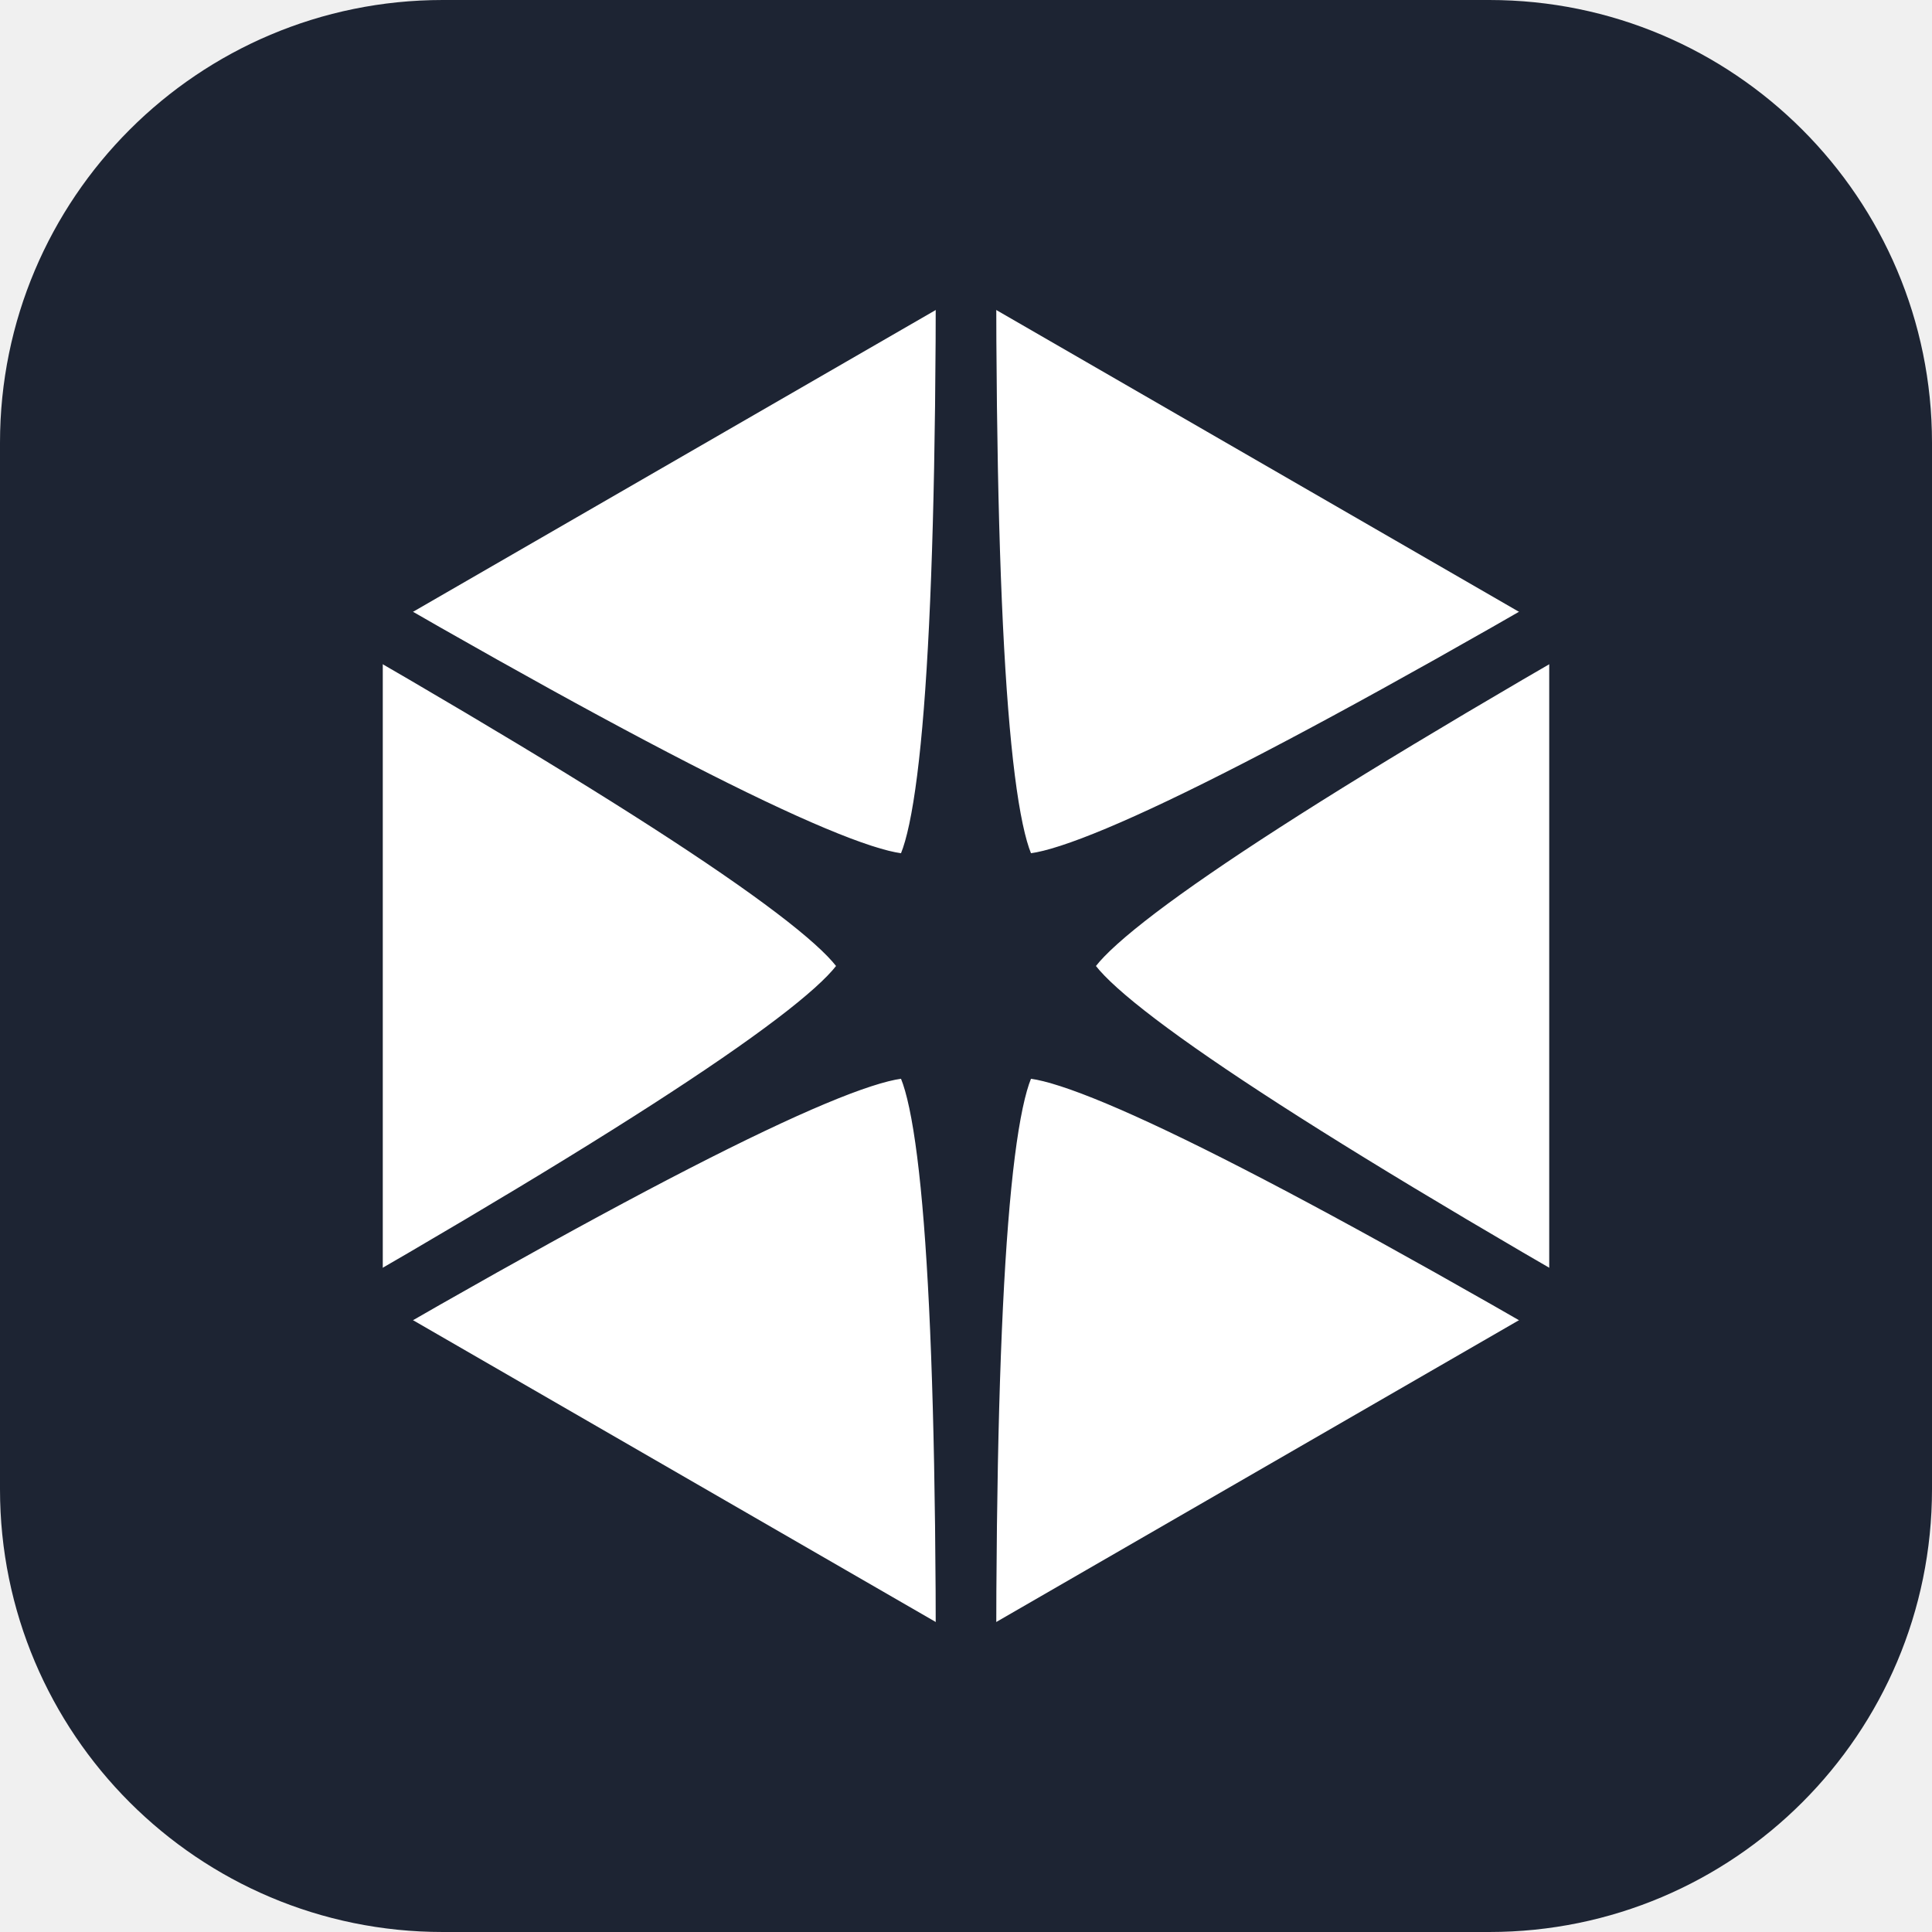
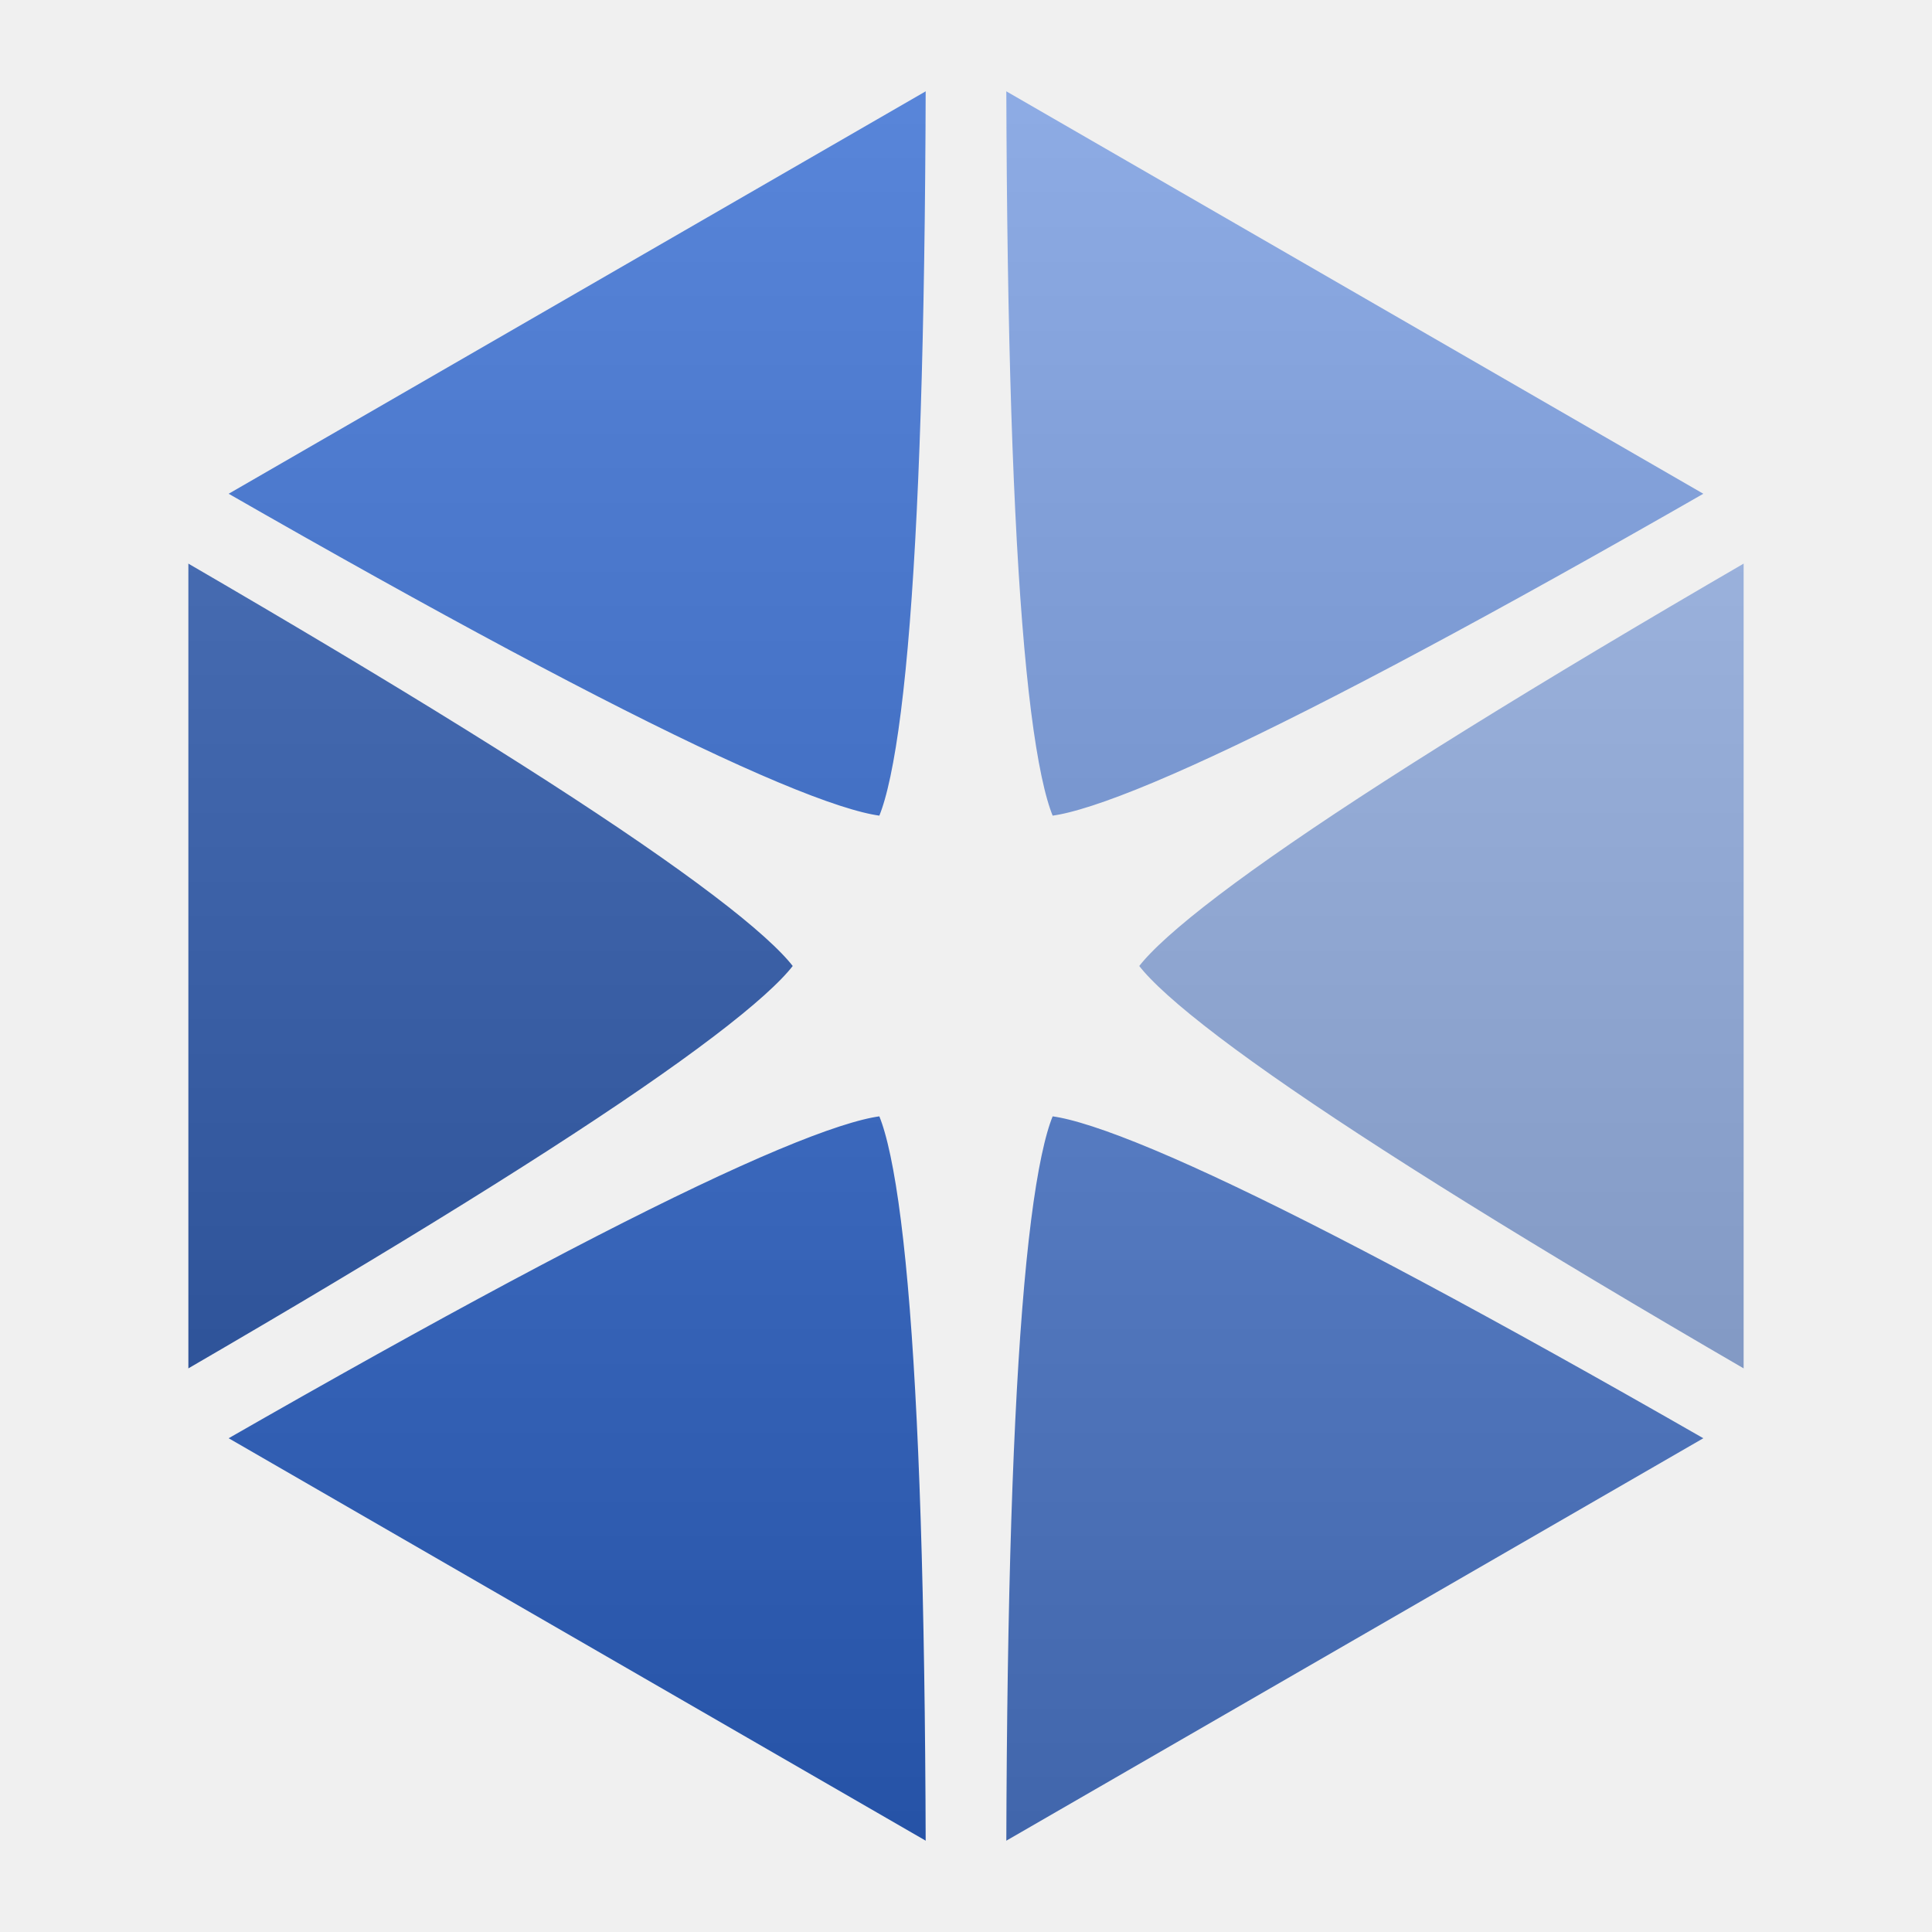
- <svg xmlns="http://www.w3.org/2000/svg" viewBox="0 0 24 24">
-   <rect width="24" height="24" rx="5.5" fill="#1d2433" />
-   <mask id="glyph" maskUnits="userSpaceOnUse" x="0" y="0" width="24" height="24">
-     <g transform="translate(3 3) scale(0.75)" stroke-width="2" stroke-linecap="round" stroke-linejoin="round">
-       <path d="M12 2 20.66 7v10L12 22l-8.66-5V7Z" fill="#fff" stroke="#fff" />
-       <path d="M12 0.5Q12 10 12.8 10.61Q13.73 11 21.96 6.25Q13.73 11 13.6 12Q13.73 13 21.96 17.75Q13.73 13 12.8 13.39Q12 14 12 23.5Q12 14 11.2 13.39Q10.27 13 2.04 17.75Q10.27 13 10.4 12Q10.27 11 2.04 6.25Q10.27 11 11.2 10.61Q12 10 12 0.5Z" fill="#000" stroke="#000" stroke-width="1" />
-     </g>
+ <svg xmlns="http://www.w3.org/2000/svg" width="24" height="24" viewBox="0 0 24 24" fill="none" stroke-width="2" stroke-linecap="round" stroke-linejoin="round">
+   <mask id="glyph">
+     <path d="M12 2 20.66 7v10L12 22l-8.66-5V7Z" fill="#fff" stroke="#fff" />
+     <path d="M12 0.5Q12 10 12.8 10.61Q13.73 11 21.96 6.25Q13.73 11 13.6 12Q13.73 13 21.96 17.75Q13.73 13 12.8 13.39Q12 14 12 23.5Q12 14 11.2 13.39Q10.27 13 2.04 17.75Q10.27 13 10.4 12Q10.27 11 2.04 6.25Q10.27 11 11.2 10.61Q12 10 12 0.5Z" fill="#000" stroke="#000" stroke-width="1" />
  </mask>
-   <rect width="24" height="24" fill="#ffffff" mask="url(#glyph)" />
+   <defs>
+     <linearGradient id="shade" x1="0" y1="0" x2="0" y2="24" gradientUnits="userSpaceOnUse">
+       <stop offset="0" stop-color="#fff" stop-opacity=".22" />
+       <stop offset="1" stop-color="#000" stop-opacity=".22" />
+     </linearGradient>
+   </defs>
+   <g mask="url(#glyph)">
+     <path d="M12 12 12.00 -8.00 29.32 2.00Z" fill="#7197E0" stroke="#7197E0" stroke-width=".12" />
+     <path d="M12 12 29.32 2.00 29.32 22.00Z" fill="#92B0E7" stroke="#92B0E7" stroke-width=".12" />
+     <path d="M12 12 29.32 22.00 12.00 32.00Z" fill="#4F7FD9" stroke="#4F7FD9" stroke-width=".12" />
+     <path d="M12 12 12.00 32.00 -5.32 22.00Z" fill="#2D67D2" stroke="#2D67D2" stroke-width=".12" />
+     <path d="M12 12 -5.32 22.00 -5.32 2.00Z" fill="#2656B0" stroke="#2656B0" stroke-width=".12" />
+     <path d="M12 12 -5.32 2.00 12.00 -8.00Z" fill="#2D67D2" stroke="#2D67D2" stroke-width=".12" />
+     <rect width="24" height="24" fill="url(#shade)" />
+   </g>
</svg>
